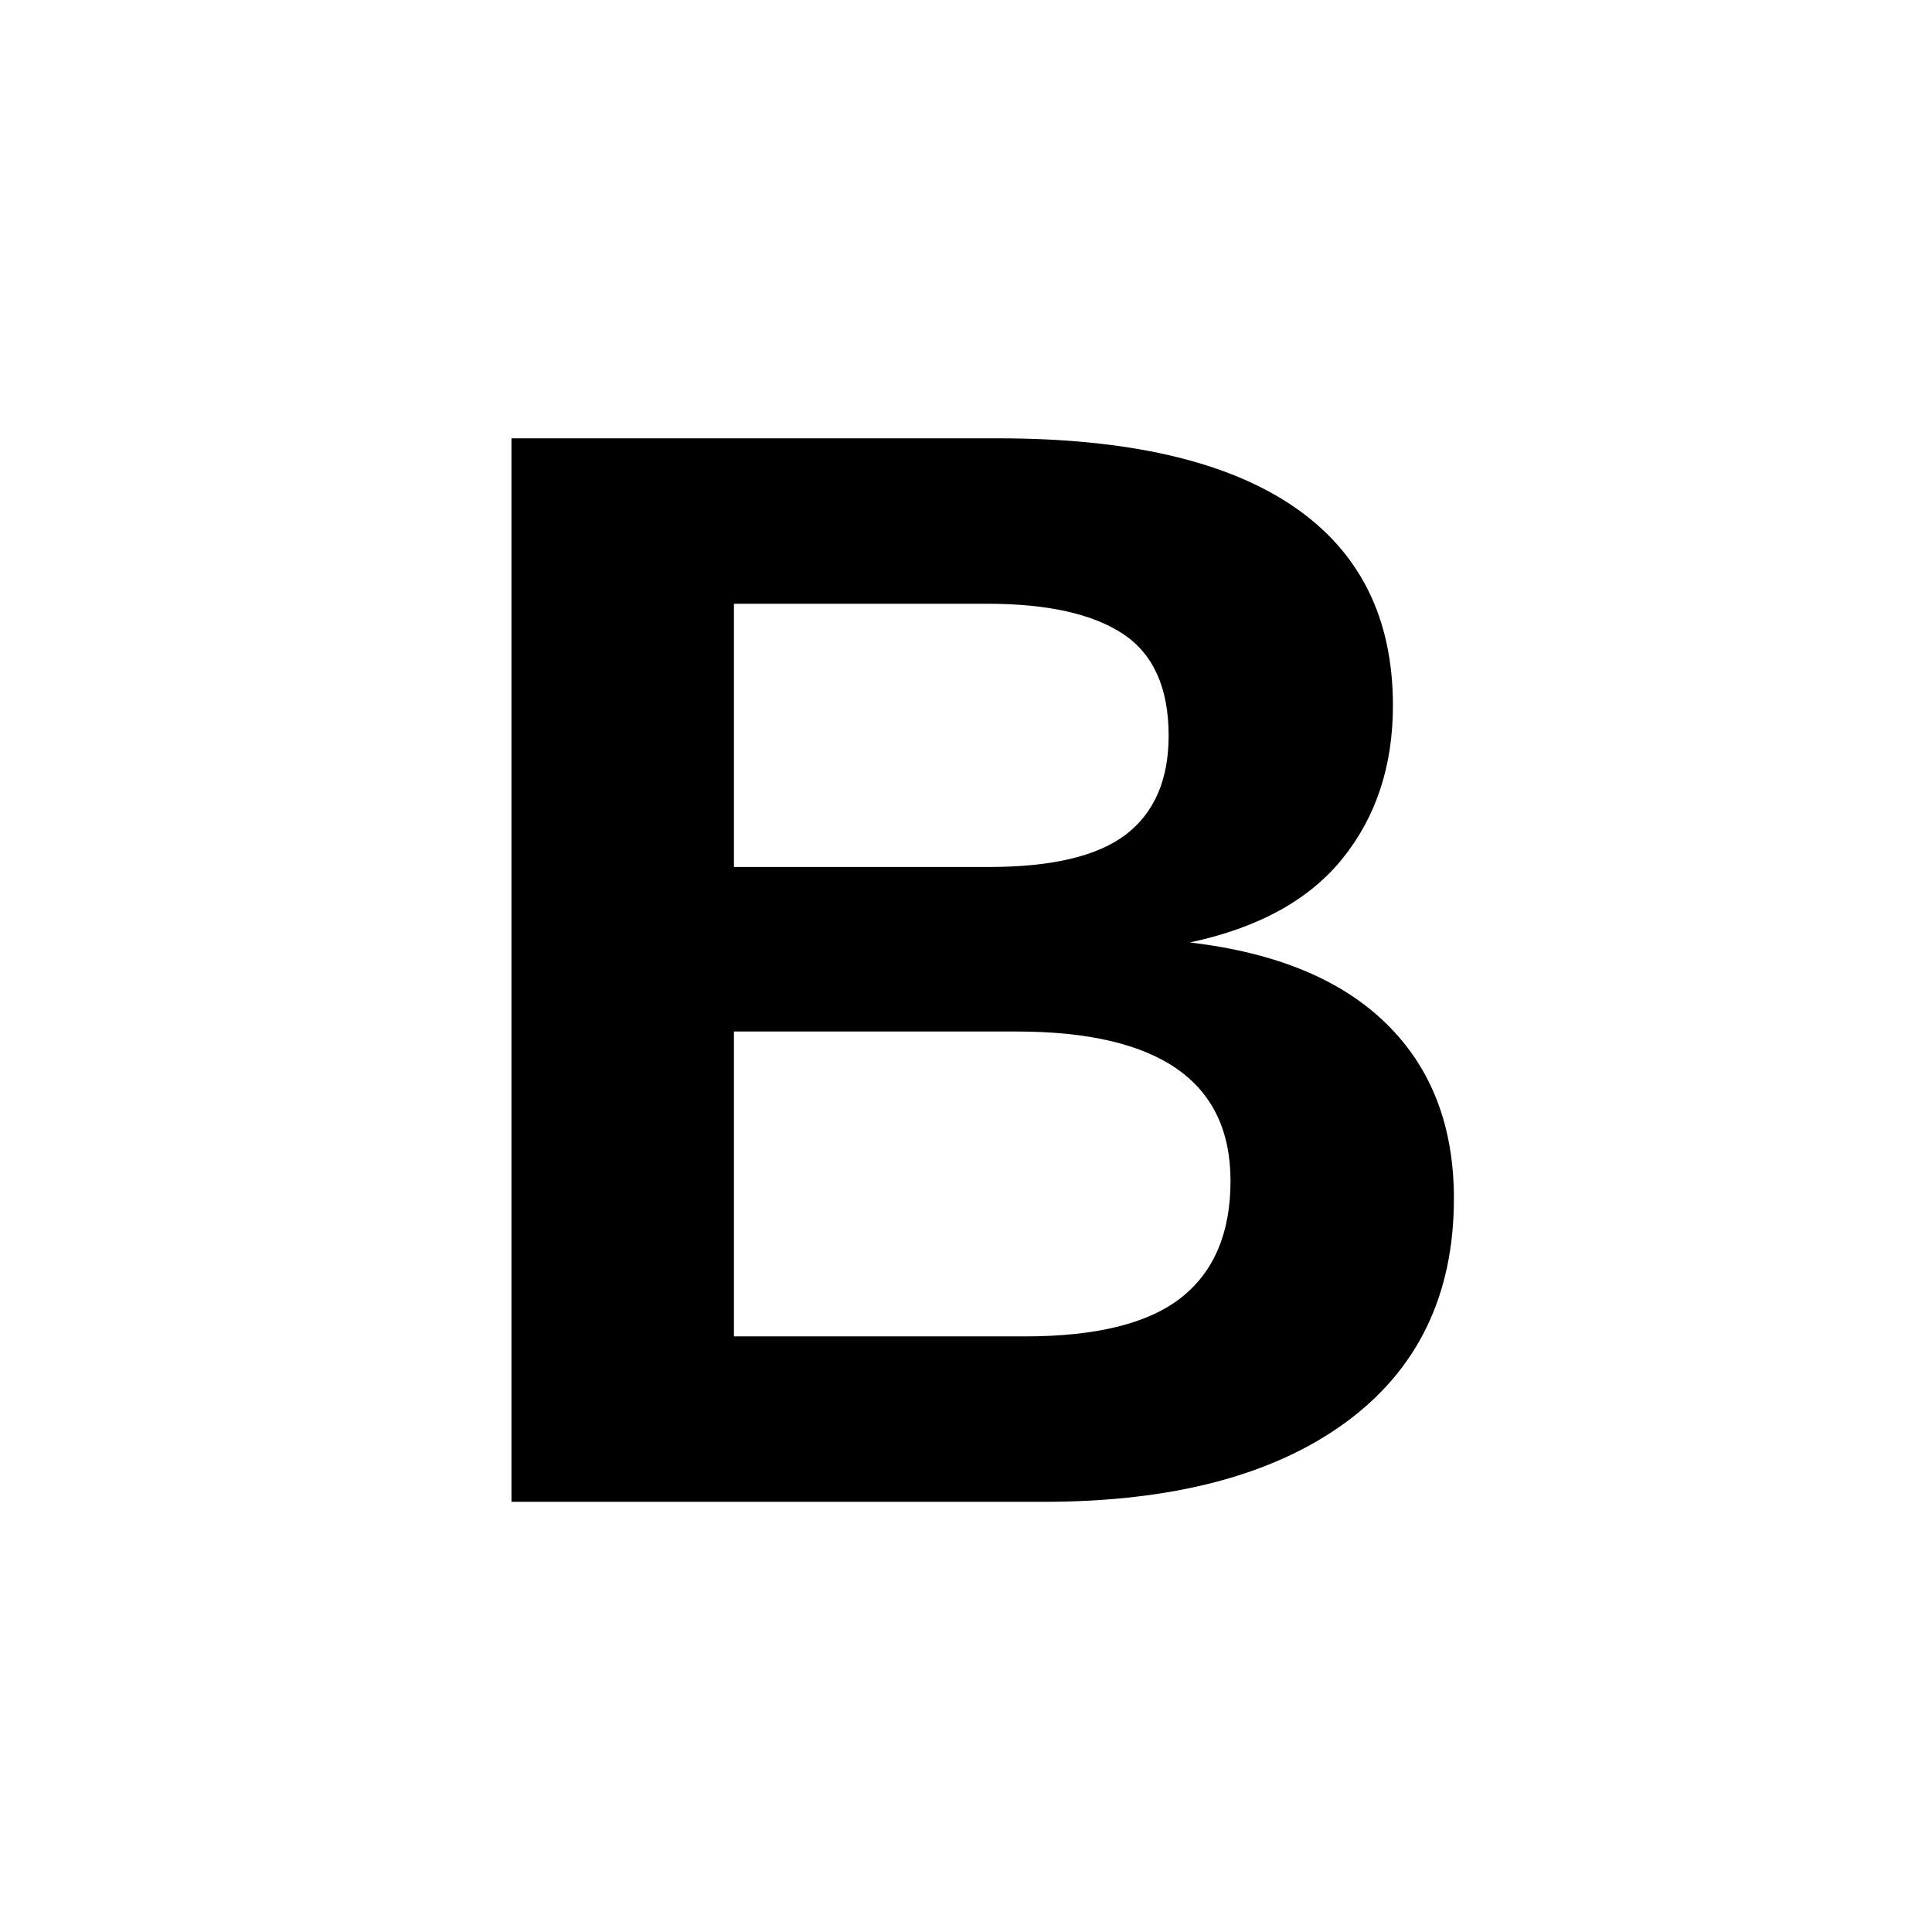
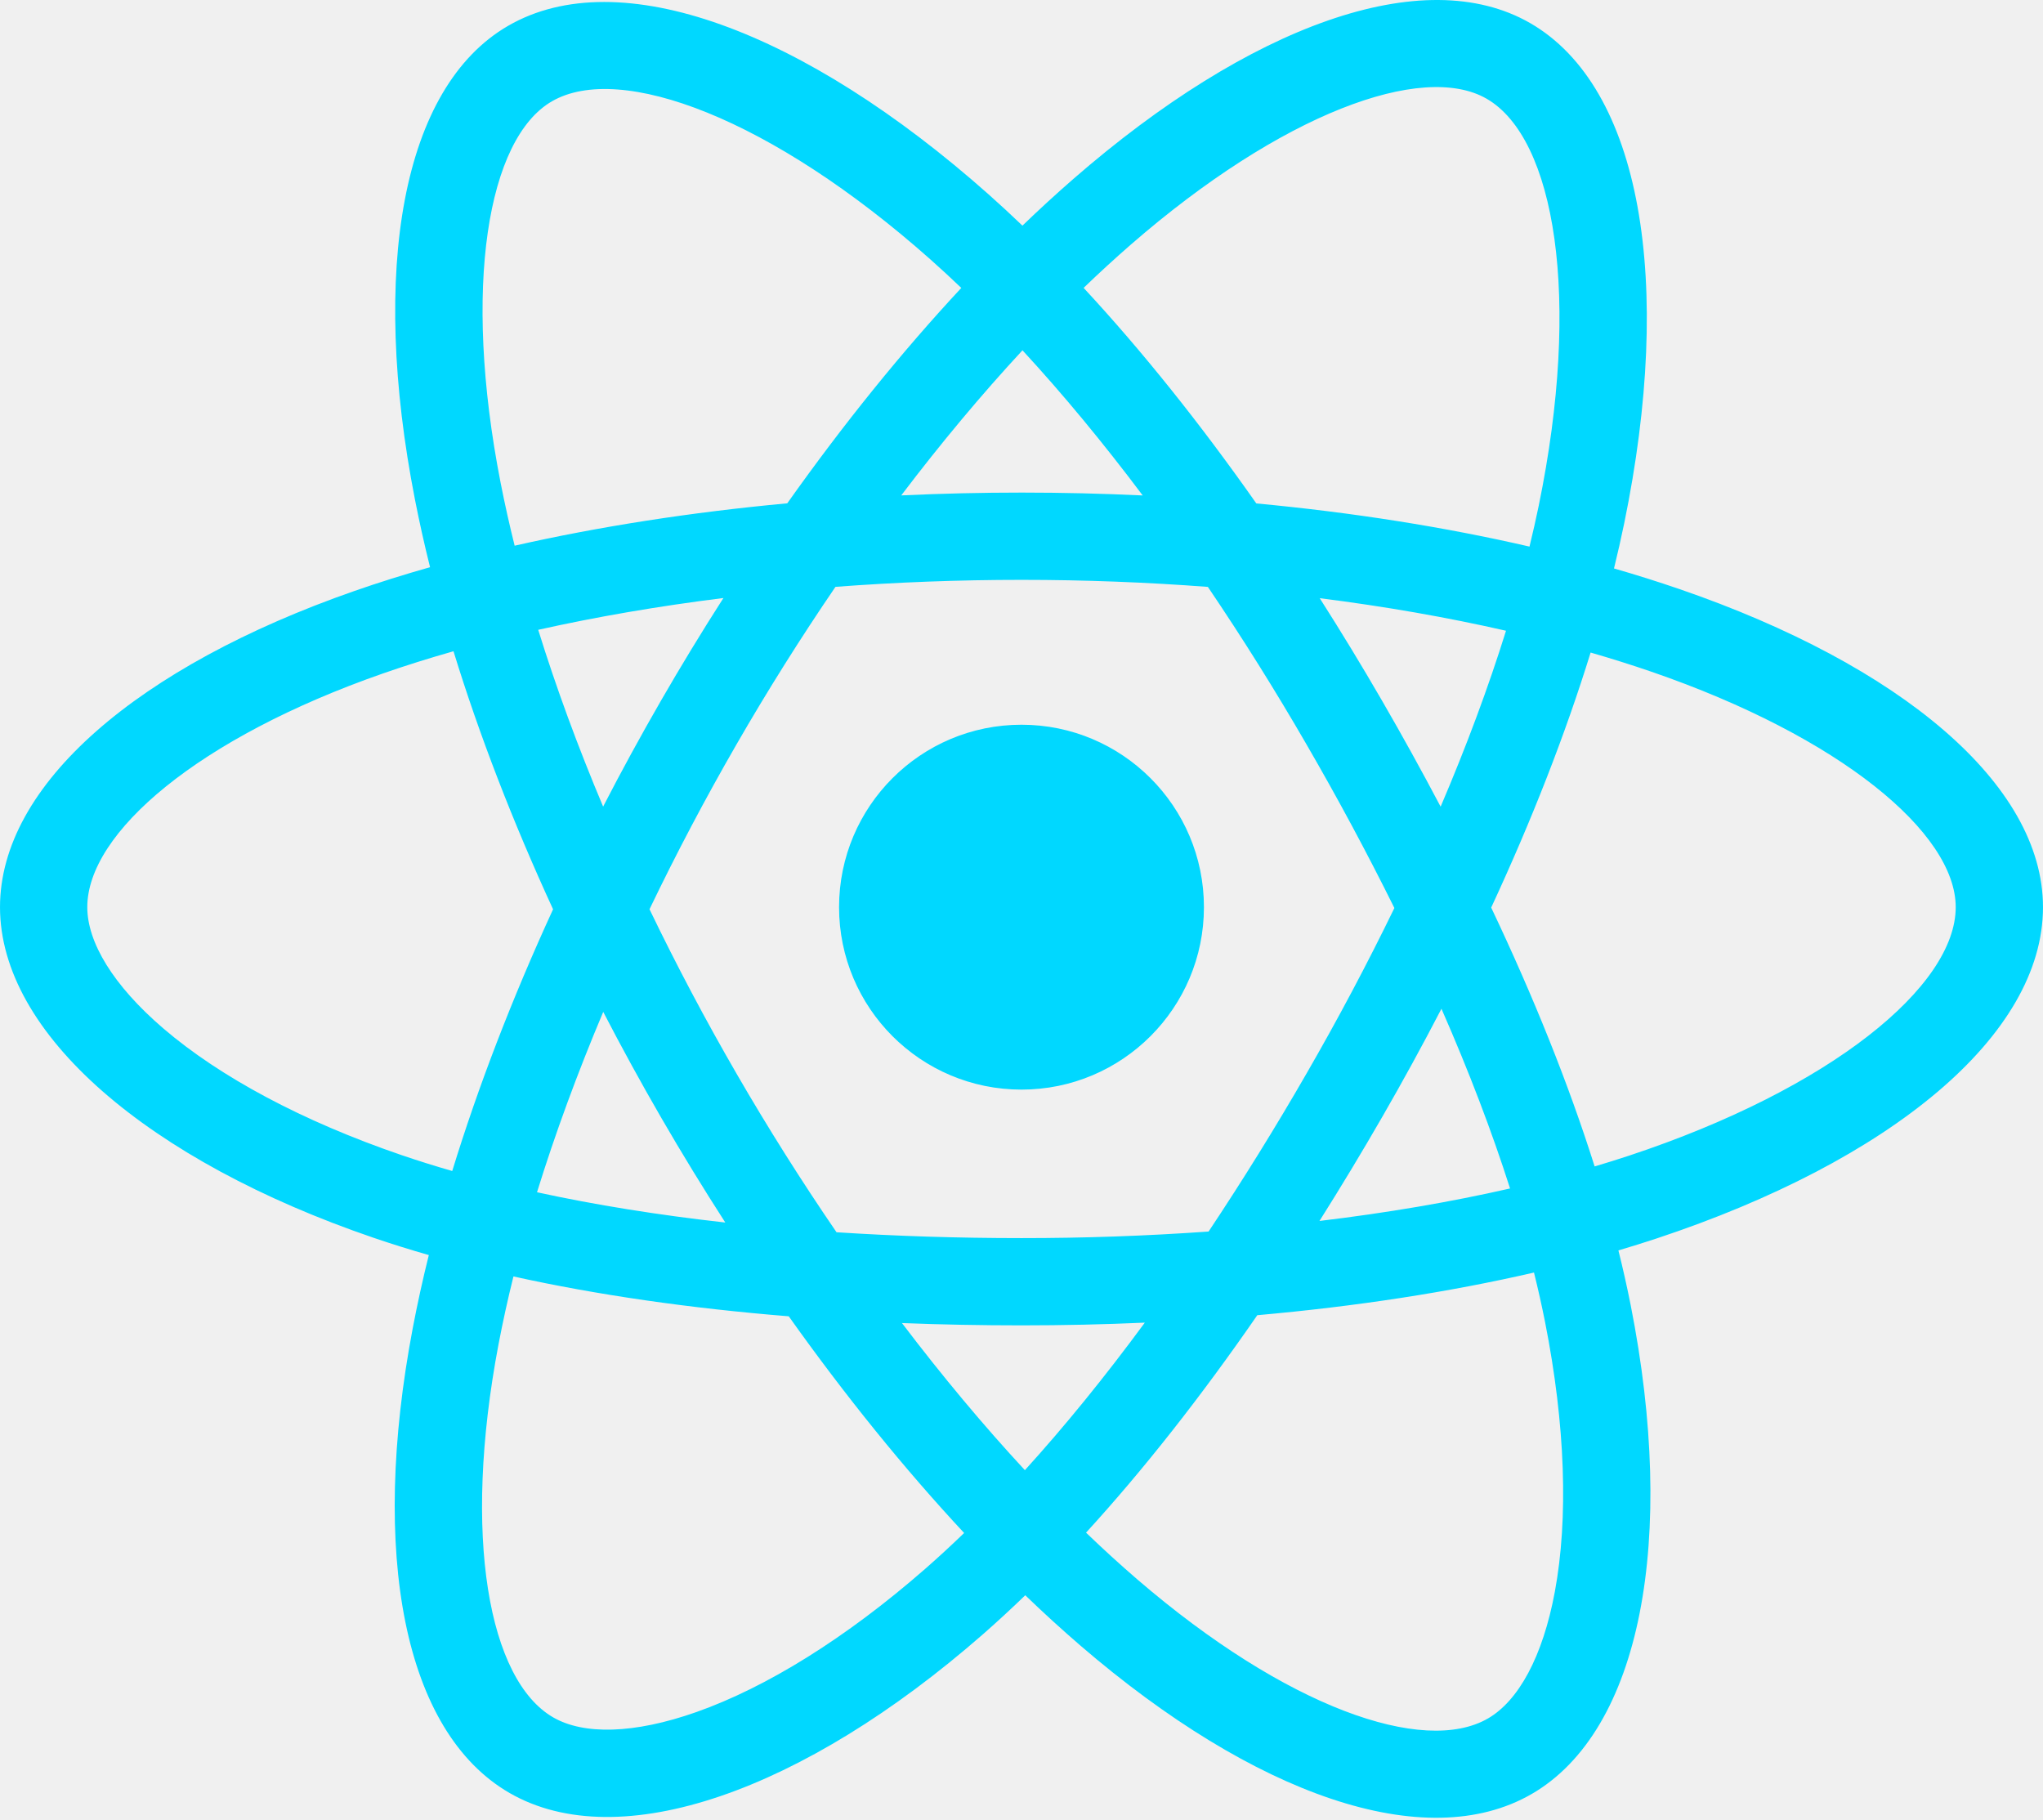
- <svg xmlns="http://www.w3.org/2000/svg" width="100" height="100">
-   <rect width="100" height="100" fill="#ffffff" />
-   <text x="50%" y="50%" font-family="Arial, Helvetica, sans-serif" font-size="80" font-weight="bold" fill="#000000" text-anchor="middle" dominant-baseline="central">B</text>
+ <svg xmlns="http://www.w3.org/2000/svg" aria-hidden="true" role="img" class="iconify iconify--logos" width="35.93" height="32" preserveAspectRatio="xMidYMid meet" viewBox="0 0 256 228">
+   <path fill="#00D8FF" d="M210.483 73.824a171.49 171.49 0 0 0-8.24-2.597c.465-1.9.893-3.777 1.273-5.621c6.238-30.281 2.16-54.676-11.769-62.708c-13.355-7.7-35.196.329-57.254 19.526a171.23 171.23 0 0 0-6.375 5.848a155.866 155.866 0 0 0-4.241-3.917C100.759 3.829 77.587-4.822 63.673 3.233C50.33 10.957 46.379 33.89 51.995 62.588a170.974 170.974 0 0 0 1.892 8.48c-3.28.932-6.445 1.924-9.474 2.98C17.309 83.498 0 98.307 0 113.668c0 15.865 18.582 31.778 46.812 41.427a145.52 145.52 0 0 0 6.921 2.165a167.467 167.467 0 0 0-2.01 9.138c-5.354 28.2-1.173 50.591 12.134 58.266c13.744 7.926 36.812-.22 59.273-19.855a145.567 145.567 0 0 0 5.342-4.923a168.064 168.064 0 0 0 6.92 6.314c21.758 18.722 43.246 26.282 56.54 18.586c13.731-7.949 18.194-32.003 12.4-61.268a145.016 145.016 0 0 0-1.535-6.842c1.62-.48 3.21-.974 4.76-1.488c29.348-9.723 48.443-25.443 48.443-41.52c0-15.417-17.868-30.326-45.517-39.844Zm-6.365 70.984c-1.4.463-2.836.91-4.3 1.345c-3.24-10.257-7.612-21.163-12.963-32.432c5.106-11 9.31-21.767 12.459-31.957c2.619.758 5.16 1.557 7.61 2.4c23.69 8.156 38.14 20.213 38.14 29.504c0 9.896-15.606 22.743-40.946 31.14Zm-10.514 20.834c2.562 12.94 2.927 24.64 1.23 33.787c-1.524 8.219-4.59 13.698-8.382 15.893c-8.067 4.67-25.32-1.4-43.927-17.412a156.726 156.726 0 0 1-6.437-5.87c7.214-7.889 14.423-17.06 21.459-27.246c12.376-1.098 24.068-2.894 34.671-5.345a134.17 134.17 0 0 1 1.386 6.193ZM87.276 214.515c-7.882 2.783-14.16 2.863-17.955.675c-8.075-4.657-11.432-22.636-6.853-46.752a156.923 156.923 0 0 1 1.869-8.499c10.486 2.32 22.093 3.988 34.498 4.994c7.084 9.967 14.501 19.128 21.976 27.15a134.668 134.668 0 0 1-4.877 4.492c-9.933 8.682-19.886 14.842-28.658 17.94ZM50.35 144.747c-12.483-4.267-22.792-9.812-29.858-15.863c-6.35-5.437-9.555-10.836-9.555-15.216c0-9.322 13.897-21.212 37.076-29.293c2.813-.98 5.757-1.905 8.812-2.773c3.204 10.42 7.406 21.315 12.477 32.332c-5.137 11.18-9.399 22.249-12.634 32.792a134.718 134.718 0 0 1-6.318-1.979Zm12.378-84.26c-4.811-24.587-1.616-43.134 6.425-47.789c8.564-4.958 27.502 2.111 47.463 19.835a144.318 144.318 0 0 1 3.841 3.545c-7.438 7.987-14.787 17.08-21.808 26.988c-12.04 1.116-23.565 2.908-34.161 5.309a160.342 160.342 0 0 1-1.76-7.887Zm110.427 27.268a347.8 347.8 0 0 0-7.785-12.803c8.168 1.033 15.994 2.404 23.343 4.08c-2.206 7.072-4.956 14.465-8.193 22.045a381.151 381.151 0 0 0-7.365-13.322Zm-45.032-43.861c5.044 5.465 10.096 11.566 15.065 18.186a322.04 322.04 0 0 0-30.257-.006c4.974-6.559 10.069-12.652 15.192-18.18ZM82.802 87.83a323.167 323.167 0 0 0-7.227 13.238c-3.184-7.553-5.909-14.98-8.134-22.152c7.304-1.634 15.093-2.97 23.209-3.984a321.524 321.524 0 0 0-7.848 12.897Zm8.081 65.352c-8.385-.936-16.291-2.203-23.593-3.793c2.26-7.3 5.045-14.885 8.298-22.6a321.187 321.187 0 0 0 7.257 13.246c2.594 4.48 5.28 8.868 8.038 13.147Zm37.542 31.03c-5.184-5.592-10.354-11.779-15.403-18.433c4.902.192 9.899.29 14.978.29c5.218 0 10.376-.117 15.453-.343c-4.985 6.774-10.018 12.97-15.028 18.486Zm52.198-57.817c3.422 7.8 6.306 15.345 8.596 22.52c-7.422 1.694-15.436 3.058-23.88 4.071a382.417 382.417 0 0 0 7.859-13.026a347.403 347.403 0 0 0 7.425-13.565Zm-16.898 8.101a358.557 358.557 0 0 1-12.281 19.815a329.4 329.4 0 0 1-23.444.823c-7.967 0-15.716-.248-23.178-.732a310.202 310.202 0 0 1-12.513-19.846h.001a307.41 307.41 0 0 1-10.923-20.627a310.278 310.278 0 0 1 10.89-20.637l-.001.001a307.318 307.318 0 0 1 12.413-19.761c7.613-.576 15.42-.876 23.31-.876H128c7.926 0 15.743.303 23.354.883a329.357 329.357 0 0 1 12.335 19.695a358.489 358.489 0 0 1 11.036 20.54a329.472 329.472 0 0 1-11 20.722Zm22.56-122.124c8.572 4.944 11.906 24.881 6.52 51.026c-.344 1.668-.73 3.367-1.15 5.09c-10.622-2.452-22.155-4.275-34.23-5.408c-7.034-10.017-14.323-19.124-21.64-27.008a160.789 160.789 0 0 1 5.888-5.4c18.9-16.447 36.564-22.941 44.612-18.3ZM128 90.808c12.625 0 22.86 10.235 22.86 22.86s-10.235 22.86-22.86 22.86s-22.86-10.235-22.86-22.86s10.235-22.86 22.86-22.86Z" />
</svg>
